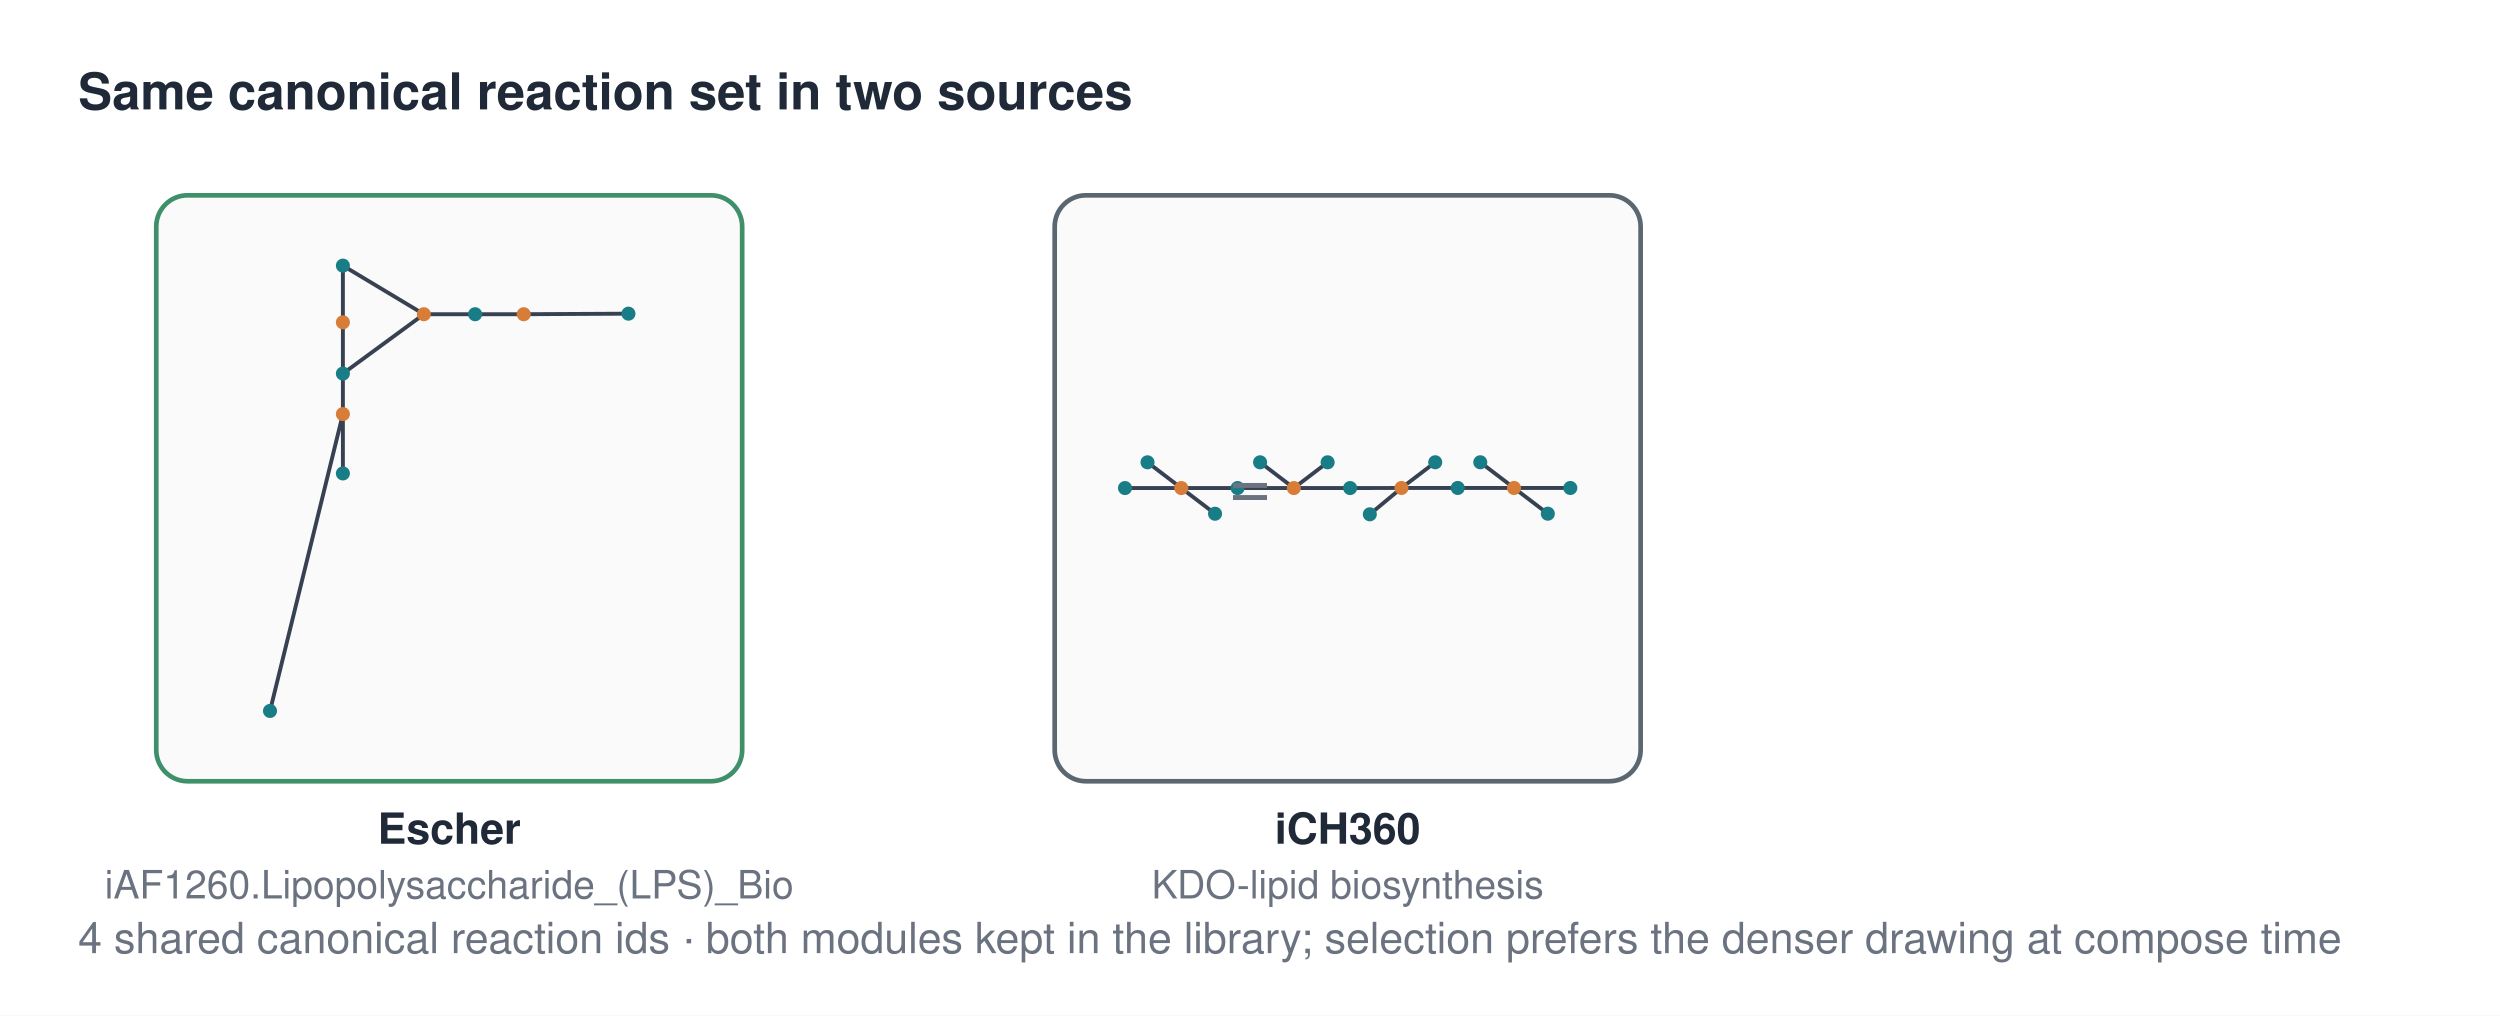
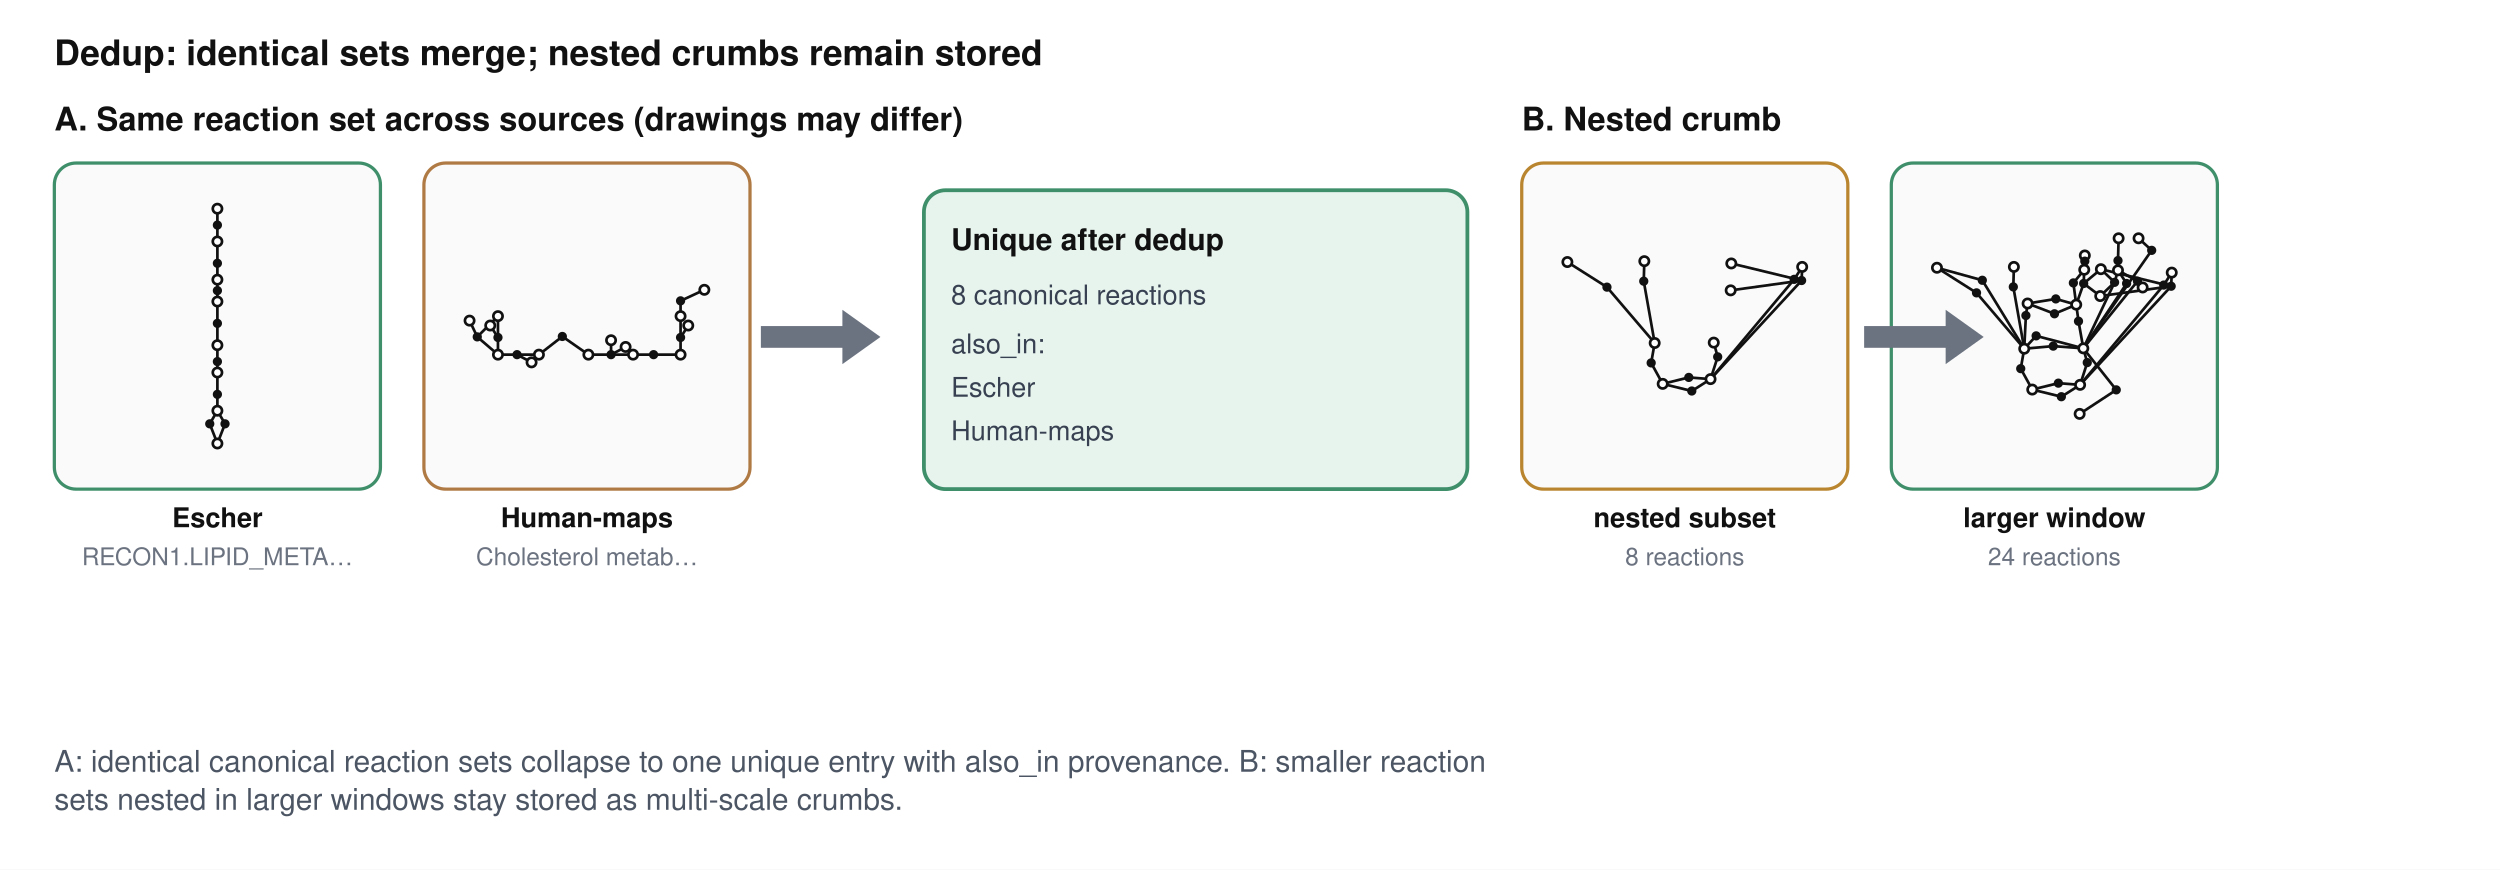
- <svg xmlns="http://www.w3.org/2000/svg" viewBox="0 0 640 260" width="640" height="260" font-family="-apple-system,Segoe UI,Helvetica,Arial,sans-serif">
-   <rect width="640" height="260" fill="#fff" />
-   <text x="20" y="28" font-size="13" font-weight="700" fill="#1f2937">Same canonical reaction set in two sources</text>
-   <rect x="40" y="50" width="150" height="150" rx="8" fill="#fafafa" stroke="#3f8f6b" stroke-width="1.2" />
-   <line x1="134.07" y1="80.44" x2="121.63" y2="80.44" stroke="#374151" stroke-width="1.0" stroke-linecap="round" />
-   <line x1="134.07" y1="80.44" x2="160.88" y2="80.30" stroke="#374151" stroke-width="1.0" stroke-linecap="round" />
-   <line x1="108.51" y1="80.44" x2="121.63" y2="80.44" stroke="#374151" stroke-width="1.0" stroke-linecap="round" />
-   <line x1="108.51" y1="80.44" x2="87.78" y2="95.64" stroke="#374151" stroke-width="1.0" stroke-linecap="round" />
-   <line x1="108.51" y1="80.44" x2="87.78" y2="68.00" stroke="#374151" stroke-width="1.0" stroke-linecap="round" />
-   <line x1="87.78" y1="82.51" x2="87.78" y2="95.64" stroke="#374151" stroke-width="1.0" stroke-linecap="round" />
-   <line x1="87.78" y1="82.51" x2="87.78" y2="68.00" stroke="#374151" stroke-width="1.0" stroke-linecap="round" />
-   <line x1="87.78" y1="106.00" x2="87.78" y2="121.20" stroke="#374151" stroke-width="1.0" stroke-linecap="round" />
-   <line x1="87.78" y1="106.00" x2="87.78" y2="95.64" stroke="#374151" stroke-width="1.0" stroke-linecap="round" />
-   <line x1="87.78" y1="106.00" x2="69.12" y2="182.00" stroke="#374151" stroke-width="1.0" stroke-linecap="round" />
-   <circle cx="121.63" cy="80.44" r="1.8" fill="#197d87" />
-   <circle cx="160.88" cy="80.30" r="1.8" fill="#197d87" />
-   <circle cx="69.12" cy="182.00" r="1.8" fill="#197d87" />
-   <circle cx="87.78" cy="68.00" r="1.8" fill="#197d87" />
-   <circle cx="87.78" cy="95.64" r="1.8" fill="#197d87" />
-   <circle cx="87.78" cy="121.20" r="1.8" fill="#197d87" />
-   <circle cx="134.07" cy="80.44" r="1.8" fill="#d77d38" />
-   <circle cx="108.51" cy="80.44" r="1.8" fill="#d77d38" />
-   <circle cx="87.78" cy="82.51" r="1.8" fill="#d77d38" />
-   <circle cx="87.78" cy="106.00" r="1.8" fill="#d77d38" />
-   <text x="115.0" y="216" text-anchor="middle" font-size="11" font-weight="600" fill="#1f2937">Escher</text>
-   <text x="115.0" y="230" text-anchor="middle" font-size="10" fill="#6b7280">iAF1260.Lipopolysaccharide_(LPS)_Bio</text>
-   <rect x="270" y="50" width="150" height="150" rx="8" fill="#fafafa" stroke="#5a6670" stroke-width="1.2" />
-   <line x1="331.22" y1="124.94" x2="316.82" y2="124.94" stroke="#374151" stroke-width="1.0" stroke-linecap="round" />
-   <line x1="331.22" y1="124.94" x2="345.63" y2="124.94" stroke="#374151" stroke-width="1.0" stroke-linecap="round" />
-   <line x1="331.22" y1="124.94" x2="339.87" y2="118.35" stroke="#374151" stroke-width="1.0" stroke-linecap="round" />
-   <line x1="331.22" y1="124.94" x2="322.58" y2="118.35" stroke="#374151" stroke-width="1.0" stroke-linecap="round" />
-   <line x1="302.41" y1="124.94" x2="316.82" y2="124.94" stroke="#374151" stroke-width="1.0" stroke-linecap="round" />
-   <line x1="302.41" y1="124.94" x2="311.05" y2="131.52" stroke="#374151" stroke-width="1.0" stroke-linecap="round" />
-   <line x1="302.41" y1="124.94" x2="293.76" y2="118.35" stroke="#374151" stroke-width="1.0" stroke-linecap="round" />
-   <line x1="302.41" y1="124.94" x2="288.00" y2="124.94" stroke="#374151" stroke-width="1.0" stroke-linecap="round" />
-   <line x1="387.59" y1="124.92" x2="396.24" y2="131.51" stroke="#374151" stroke-width="1.0" stroke-linecap="round" />
-   <line x1="387.59" y1="124.92" x2="378.95" y2="118.34" stroke="#374151" stroke-width="1.0" stroke-linecap="round" />
-   <line x1="387.59" y1="124.92" x2="373.18" y2="124.92" stroke="#374151" stroke-width="1.0" stroke-linecap="round" />
-   <line x1="387.59" y1="124.92" x2="402.00" y2="124.92" stroke="#374151" stroke-width="1.0" stroke-linecap="round" />
-   <line x1="358.78" y1="124.92" x2="345.63" y2="124.94" stroke="#374151" stroke-width="1.0" stroke-linecap="round" />
-   <line x1="358.78" y1="124.92" x2="350.67" y2="131.66" stroke="#374151" stroke-width="1.0" stroke-linecap="round" />
-   <line x1="358.78" y1="124.92" x2="367.42" y2="118.34" stroke="#374151" stroke-width="1.0" stroke-linecap="round" />
-   <line x1="358.78" y1="124.92" x2="373.18" y2="124.92" stroke="#374151" stroke-width="1.0" stroke-linecap="round" />
-   <circle cx="316.82" cy="124.94" r="1.8" fill="#197d87" />
-   <circle cx="339.87" cy="118.35" r="1.8" fill="#197d87" />
-   <circle cx="293.76" cy="118.35" r="1.8" fill="#197d87" />
-   <circle cx="311.05" cy="131.52" r="1.8" fill="#197d87" />
-   <circle cx="288.00" cy="124.94" r="1.8" fill="#197d87" />
-   <circle cx="402.00" cy="124.92" r="1.8" fill="#197d87" />
-   <circle cx="396.24" cy="131.51" r="1.8" fill="#197d87" />
-   <circle cx="378.95" cy="118.34" r="1.8" fill="#197d87" />
-   <circle cx="373.18" cy="124.92" r="1.8" fill="#197d87" />
-   <circle cx="345.63" cy="124.94" r="1.8" fill="#197d87" />
-   <circle cx="350.67" cy="131.66" r="1.8" fill="#197d87" />
-   <circle cx="367.42" cy="118.34" r="1.8" fill="#197d87" />
-   <circle cx="322.58" cy="118.35" r="1.8" fill="#197d87" />
-   <circle cx="331.22" cy="124.94" r="1.8" fill="#d77d38" />
-   <circle cx="302.41" cy="124.94" r="1.8" fill="#d77d38" />
-   <circle cx="387.59" cy="124.92" r="1.8" fill="#d77d38" />
-   <circle cx="358.78" cy="124.92" r="1.8" fill="#d77d38" />
-   <text x="345.0" y="216" text-anchor="middle" font-size="11" font-weight="600" fill="#1f2937">iCH360</text>
-   <text x="345.0" y="230" text-anchor="middle" font-size="10" fill="#6b7280">KDO-lipid biosynthesis</text>
-   <text x="320" y="130" text-anchor="middle" font-size="18" fill="#6b7280">=</text>
-   <text x="20" y="244" font-size="11" fill="#6b7280">4 shared canonical reaction ids · both modules kept in the library; selection prefers the denser drawing at compose time</text>
+ <svg xmlns="http://www.w3.org/2000/svg" viewBox="0 0 920 320" width="920" height="320" font-family="-apple-system,Segoe UI,Helvetica,Arial,sans-serif">
+   <rect width="920" height="320" fill="#fff" />
+   <text x="20" y="24" font-size="13" font-weight="700" fill="#111">Dedup: identical sets merge; nested crumbs remain stored</text>
+   <text x="20" y="48" font-size="12" font-weight="600" fill="#111">A. Same reaction set across sources (drawings may differ)</text>
+   <rect x="20" y="60" width="120" height="120" rx="8" fill="#fafafa" stroke="#3f8f6b" stroke-width="1.2" />
+   <line x1="80.00" y1="145.12" x2="80.00" y2="137.08" stroke="#111" stroke-width="1.0" stroke-linecap="round" />
+   <line x1="80.00" y1="145.12" x2="80.00" y2="151.14" stroke="#111" stroke-width="1.0" stroke-linecap="round" />
+   <line x1="80.00" y1="96.89" x2="80.00" y2="102.92" stroke="#111" stroke-width="1.0" stroke-linecap="round" />
+   <line x1="80.00" y1="96.89" x2="80.00" y2="88.86" stroke="#111" stroke-width="1.0" stroke-linecap="round" />
+   <line x1="80.00" y1="133.06" x2="80.00" y2="127.03" stroke="#111" stroke-width="1.0" stroke-linecap="round" />
+   <line x1="80.00" y1="133.06" x2="80.00" y2="137.08" stroke="#111" stroke-width="1.0" stroke-linecap="round" />
+   <line x1="77.19" y1="155.97" x2="80.00" y2="163.20" stroke="#111" stroke-width="1.0" stroke-linecap="round" />
+   <line x1="77.19" y1="155.97" x2="80.00" y2="151.14" stroke="#111" stroke-width="1.0" stroke-linecap="round" />
+   <line x1="80.00" y1="119.00" x2="80.00" y2="127.03" stroke="#111" stroke-width="1.0" stroke-linecap="round" />
+   <line x1="80.00" y1="119.00" x2="80.00" y2="110.96" stroke="#111" stroke-width="1.0" stroke-linecap="round" />
+   <line x1="80.00" y1="106.94" x2="80.00" y2="110.96" stroke="#111" stroke-width="1.0" stroke-linecap="round" />
+   <line x1="80.00" y1="106.94" x2="80.00" y2="102.92" stroke="#111" stroke-width="1.0" stroke-linecap="round" />
+   <line x1="80.00" y1="82.83" x2="80.00" y2="76.80" stroke="#111" stroke-width="1.0" stroke-linecap="round" />
+   <line x1="80.00" y1="82.83" x2="80.00" y2="88.86" stroke="#111" stroke-width="1.0" stroke-linecap="round" />
+   <line x1="82.81" y1="155.97" x2="80.00" y2="163.20" stroke="#111" stroke-width="1.0" stroke-linecap="round" />
+   <line x1="82.81" y1="155.97" x2="80.00" y2="151.14" stroke="#111" stroke-width="1.0" stroke-linecap="round" />
+   <circle cx="80.00" cy="151.14" r="1.7" fill="#ffffff" stroke="#111111" stroke-width="1.0" />
+   <circle cx="80.00" cy="127.03" r="1.7" fill="#ffffff" stroke="#111111" stroke-width="1.0" />
+   <circle cx="80.00" cy="102.92" r="1.7" fill="#ffffff" stroke="#111111" stroke-width="1.0" />
+   <circle cx="80.00" cy="137.08" r="1.7" fill="#ffffff" stroke="#111111" stroke-width="1.0" />
+   <circle cx="80.00" cy="76.80" r="1.7" fill="#ffffff" stroke="#111111" stroke-width="1.0" />
+   <circle cx="80.00" cy="163.20" r="1.7" fill="#ffffff" stroke="#111111" stroke-width="1.0" />
+   <circle cx="80.00" cy="110.96" r="1.7" fill="#ffffff" stroke="#111111" stroke-width="1.0" />
+   <circle cx="80.00" cy="88.86" r="1.7" fill="#ffffff" stroke="#111111" stroke-width="1.0" />
+   <circle cx="80.00" cy="145.12" r="1.7" fill="#111111" />
+   <circle cx="80.00" cy="96.89" r="1.7" fill="#111111" />
+   <circle cx="80.00" cy="133.06" r="1.7" fill="#111111" />
+   <circle cx="77.19" cy="155.97" r="1.7" fill="#111111" />
+   <circle cx="80.00" cy="119.00" r="1.7" fill="#111111" />
+   <circle cx="80.00" cy="106.94" r="1.7" fill="#111111" />
+   <circle cx="80.00" cy="82.83" r="1.7" fill="#111111" />
+   <circle cx="82.81" cy="155.97" r="1.7" fill="#111111" />
+   <text x="80.0" y="194" text-anchor="middle" font-size="10" font-weight="600" fill="#111">Escher</text>
+   <text x="80.0" y="208" text-anchor="middle" font-size="9" fill="#6b7280">RECON1.LIPID_META…</text>
+   <rect x="156" y="60" width="120" height="120" rx="8" fill="#fafafa" stroke="#b07a45" stroke-width="1.2" />
+   <line x1="250.45" y1="110.71" x2="259.20" y2="106.65" stroke="#111" stroke-width="1.0" stroke-linecap="round" />
+   <line x1="250.45" y1="110.71" x2="250.45" y2="116.34" stroke="#111" stroke-width="1.0" stroke-linecap="round" />
+   <line x1="240.52" y1="130.51" x2="250.45" y2="130.51" stroke="#111" stroke-width="1.0" stroke-linecap="round" />
+   <line x1="240.52" y1="130.51" x2="232.97" y2="130.51" stroke="#111" stroke-width="1.0" stroke-linecap="round" />
+   <line x1="183.25" y1="124.19" x2="183.25" y2="116.34" stroke="#111" stroke-width="1.0" stroke-linecap="round" />
+   <line x1="183.25" y1="124.19" x2="180.41" y2="119.79" stroke="#111" stroke-width="1.0" stroke-linecap="round" />
+   <line x1="183.25" y1="124.19" x2="183.25" y2="130.51" stroke="#111" stroke-width="1.0" stroke-linecap="round" />
+   <line x1="206.94" y1="123.82" x2="198.32" y2="130.51" stroke="#111" stroke-width="1.0" stroke-linecap="round" />
+   <line x1="206.94" y1="123.82" x2="216.53" y2="130.51" stroke="#111" stroke-width="1.0" stroke-linecap="round" />
+   <line x1="250.45" y1="124.19" x2="253.28" y2="119.79" stroke="#111" stroke-width="1.0" stroke-linecap="round" />
+   <line x1="250.45" y1="124.19" x2="250.45" y2="130.51" stroke="#111" stroke-width="1.0" stroke-linecap="round" />
+   <line x1="250.45" y1="124.19" x2="250.45" y2="116.34" stroke="#111" stroke-width="1.0" stroke-linecap="round" />
+   <line x1="175.63" y1="123.97" x2="183.25" y2="116.34" stroke="#111" stroke-width="1.0" stroke-linecap="round" />
+   <line x1="175.63" y1="123.97" x2="183.25" y2="130.51" stroke="#111" stroke-width="1.0" stroke-linecap="round" />
+   <line x1="175.63" y1="123.97" x2="172.80" y2="117.99" stroke="#111" stroke-width="1.0" stroke-linecap="round" />
+   <line x1="190.27" y1="130.51" x2="198.32" y2="130.51" stroke="#111" stroke-width="1.0" stroke-linecap="round" />
+   <line x1="190.27" y1="130.51" x2="195.62" y2="133.35" stroke="#111" stroke-width="1.0" stroke-linecap="round" />
+   <line x1="190.27" y1="130.51" x2="183.25" y2="130.51" stroke="#111" stroke-width="1.0" stroke-linecap="round" />
+   <line x1="224.87" y1="130.51" x2="224.87" y2="125.21" stroke="#111" stroke-width="1.0" stroke-linecap="round" />
+   <line x1="224.87" y1="130.51" x2="216.53" y2="130.51" stroke="#111" stroke-width="1.0" stroke-linecap="round" />
+   <line x1="224.87" y1="130.51" x2="232.97" y2="130.51" stroke="#111" stroke-width="1.0" stroke-linecap="round" />
+   <line x1="224.87" y1="130.51" x2="230.22" y2="127.68" stroke="#111" stroke-width="1.0" stroke-linecap="round" />
+   <circle cx="216.53" cy="130.51" r="1.7" fill="#ffffff" stroke="#111111" stroke-width="1.0" />
+   <circle cx="198.32" cy="130.51" r="1.7" fill="#ffffff" stroke="#111111" stroke-width="1.0" />
+   <circle cx="253.28" cy="119.79" r="1.7" fill="#ffffff" stroke="#111111" stroke-width="1.0" />
+   <circle cx="172.80" cy="117.99" r="1.7" fill="#ffffff" stroke="#111111" stroke-width="1.0" />
+   <circle cx="195.62" cy="133.35" r="1.7" fill="#ffffff" stroke="#111111" stroke-width="1.0" />
+   <circle cx="230.22" cy="127.68" r="1.7" fill="#ffffff" stroke="#111111" stroke-width="1.0" />
+   <circle cx="224.87" cy="125.21" r="1.7" fill="#ffffff" stroke="#111111" stroke-width="1.0" />
+   <circle cx="259.20" cy="106.65" r="1.7" fill="#ffffff" stroke="#111111" stroke-width="1.0" />
+   <circle cx="250.45" cy="116.34" r="1.7" fill="#ffffff" stroke="#111111" stroke-width="1.0" />
+   <circle cx="250.45" cy="130.51" r="1.7" fill="#ffffff" stroke="#111111" stroke-width="1.0" />
+   <circle cx="232.97" cy="130.51" r="1.7" fill="#ffffff" stroke="#111111" stroke-width="1.0" />
+   <circle cx="183.25" cy="116.34" r="1.7" fill="#ffffff" stroke="#111111" stroke-width="1.0" />
+   <circle cx="183.25" cy="130.51" r="1.7" fill="#ffffff" stroke="#111111" stroke-width="1.0" />
+   <circle cx="180.41" cy="119.79" r="1.7" fill="#ffffff" stroke="#111111" stroke-width="1.0" />
+   <circle cx="250.45" cy="110.71" r="1.7" fill="#111111" />
+   <circle cx="240.52" cy="130.51" r="1.7" fill="#111111" />
+   <circle cx="183.25" cy="124.19" r="1.7" fill="#111111" />
+   <circle cx="206.94" cy="123.82" r="1.7" fill="#111111" />
+   <circle cx="250.45" cy="124.19" r="1.7" fill="#111111" />
+   <circle cx="175.63" cy="123.97" r="1.7" fill="#111111" />
+   <circle cx="190.27" cy="130.51" r="1.7" fill="#111111" />
+   <circle cx="224.87" cy="130.51" r="1.7" fill="#111111" />
+   <text x="216.0" y="194" text-anchor="middle" font-size="10" font-weight="600" fill="#111">Human-maps</text>
+   <text x="216.0" y="208" text-anchor="middle" font-size="9" fill="#6b7280">Cholesterol metab…</text>
+   <path d="M280 120 L310 120 L310 114 L324 124 L310 134 L310 128 L280 128 Z" fill="#6b7280" />
+   <rect x="340" y="70" width="200" height="110" rx="8" fill="#e7f4ee" stroke="#3f8f6b" stroke-width="1.4" />
+   <text x="350" y="92" font-size="11" font-weight="700" fill="#111">Unique after dedup</text>
+   <text x="350" y="112" font-size="10" fill="#374151">8 canonical reactions</text>
+   <text x="350" y="130" font-size="10" fill="#374151">also_in:</text>
+   <text x="350" y="146" font-size="10" fill="#374151">Escher</text>
+   <text x="350" y="162" font-size="10" fill="#374151">Human-maps</text>
+   <text x="560" y="48" font-size="12" font-weight="600" fill="#111">B. Nested crumb</text>
+   <rect x="560" y="60" width="120" height="120" rx="8" fill="#fafafa" stroke="#b9852f" stroke-width="1.2" />
+   <line x1="604.90" y1="103.48" x2="608.92" y2="126.23" stroke="#111" stroke-width="1.0" stroke-linecap="round" />
+   <line x1="604.90" y1="103.48" x2="605.11" y2="96.11" stroke="#111" stroke-width="1.0" stroke-linecap="round" />
+   <line x1="591.36" y1="105.67" x2="608.92" y2="126.23" stroke="#111" stroke-width="1.0" stroke-linecap="round" />
+   <line x1="591.36" y1="105.67" x2="576.80" y2="96.43" stroke="#111" stroke-width="1.0" stroke-linecap="round" />
+   <line x1="662.99" y1="103.23" x2="637.12" y2="96.95" stroke="#111" stroke-width="1.0" stroke-linecap="round" />
+   <line x1="662.99" y1="103.23" x2="636.89" y2="106.85" stroke="#111" stroke-width="1.0" stroke-linecap="round" />
+   <line x1="662.99" y1="103.23" x2="663.20" y2="98.22" stroke="#111" stroke-width="1.0" stroke-linecap="round" />
+   <line x1="662.99" y1="103.23" x2="629.48" y2="139.51" stroke="#111" stroke-width="1.0" stroke-linecap="round" />
+   <line x1="622.58" y1="143.89" x2="611.87" y2="141.26" stroke="#111" stroke-width="1.0" stroke-linecap="round" />
+   <line x1="622.58" y1="143.89" x2="629.48" y2="139.51" stroke="#111" stroke-width="1.0" stroke-linecap="round" />
+   <line x1="632.11" y1="131.32" x2="630.66" y2="126.08" stroke="#111" stroke-width="1.0" stroke-linecap="round" />
+   <line x1="632.11" y1="131.32" x2="629.48" y2="139.51" stroke="#111" stroke-width="1.0" stroke-linecap="round" />
+   <line x1="607.63" y1="133.55" x2="608.92" y2="126.23" stroke="#111" stroke-width="1.0" stroke-linecap="round" />
+   <line x1="607.63" y1="133.55" x2="611.87" y2="141.26" stroke="#111" stroke-width="1.0" stroke-linecap="round" />
+   <line x1="621.48" y1="138.89" x2="611.87" y2="141.26" stroke="#111" stroke-width="1.0" stroke-linecap="round" />
+   <line x1="621.48" y1="138.89" x2="629.48" y2="139.51" stroke="#111" stroke-width="1.0" stroke-linecap="round" />
+   <line x1="660.25" y1="102.80" x2="663.20" y2="98.22" stroke="#111" stroke-width="1.0" stroke-linecap="round" />
+   <line x1="660.25" y1="102.80" x2="629.48" y2="139.51" stroke="#111" stroke-width="1.0" stroke-linecap="round" />
+   <circle cx="605.11" cy="96.11" r="1.7" fill="#ffffff" stroke="#111111" stroke-width="1.0" />
+   <circle cx="608.92" cy="126.23" r="1.7" fill="#ffffff" stroke="#111111" stroke-width="1.0" />
+   <circle cx="630.66" cy="126.08" r="1.7" fill="#ffffff" stroke="#111111" stroke-width="1.0" />
+   <circle cx="576.80" cy="96.43" r="1.7" fill="#ffffff" stroke="#111111" stroke-width="1.0" />
+   <circle cx="636.89" cy="106.85" r="1.7" fill="#ffffff" stroke="#111111" stroke-width="1.0" />
+   <circle cx="629.48" cy="139.51" r="1.7" fill="#ffffff" stroke="#111111" stroke-width="1.0" />
+   <circle cx="663.20" cy="98.22" r="1.7" fill="#ffffff" stroke="#111111" stroke-width="1.0" />
+   <circle cx="637.12" cy="96.95" r="1.7" fill="#ffffff" stroke="#111111" stroke-width="1.0" />
+   <circle cx="611.87" cy="141.26" r="1.7" fill="#ffffff" stroke="#111111" stroke-width="1.0" />
+   <circle cx="604.90" cy="103.48" r="1.7" fill="#111111" />
+   <circle cx="591.36" cy="105.67" r="1.7" fill="#111111" />
+   <circle cx="662.99" cy="103.23" r="1.7" fill="#111111" />
+   <circle cx="622.58" cy="143.89" r="1.7" fill="#111111" />
+   <circle cx="632.11" cy="131.32" r="1.7" fill="#111111" />
+   <circle cx="607.63" cy="133.55" r="1.7" fill="#111111" />
+   <circle cx="621.48" cy="138.89" r="1.7" fill="#111111" />
+   <circle cx="660.25" cy="102.80" r="1.7" fill="#111111" />
+   <text x="620.0" y="194" text-anchor="middle" font-size="10" font-weight="600" fill="#111">nested subset</text>
+   <text x="620.0" y="208" text-anchor="middle" font-size="9" fill="#6b7280">8 reactions</text>
+   <rect x="696" y="60" width="120" height="120" rx="8" fill="#fafafa" stroke="#3f8f6b" stroke-width="1.2" />
+   <line x1="740.90" y1="105.58" x2="744.92" y2="128.33" stroke="#111" stroke-width="1.0" stroke-linecap="round" />
+   <line x1="740.90" y1="105.58" x2="741.11" y2="98.22" stroke="#111" stroke-width="1.0" stroke-linecap="round" />
+   <line x1="756.54" y1="110.00" x2="746.16" y2="111.69" stroke="#111" stroke-width="1.0" stroke-linecap="round" />
+   <line x1="756.54" y1="110.00" x2="764.05" y2="112.11" stroke="#111" stroke-width="1.0" stroke-linecap="round" />
+   <line x1="782.59" y1="104.32" x2="779.42" y2="99.48" stroke="#111" stroke-width="1.0" stroke-linecap="round" />
+   <line x1="782.59" y1="104.32" x2="766.66" y2="128.19" stroke="#111" stroke-width="1.0" stroke-linecap="round" />
+   <line x1="727.36" y1="107.77" x2="744.92" y2="128.33" stroke="#111" stroke-width="1.0" stroke-linecap="round" />
+   <line x1="727.36" y1="107.77" x2="712.80" y2="98.53" stroke="#111" stroke-width="1.0" stroke-linecap="round" />
+   <line x1="798.99" y1="105.33" x2="773.12" y2="99.06" stroke="#111" stroke-width="1.0" stroke-linecap="round" />
+   <line x1="798.99" y1="105.33" x2="772.89" y2="108.95" stroke="#111" stroke-width="1.0" stroke-linecap="round" />
+   <line x1="798.99" y1="105.33" x2="799.20" y2="100.32" stroke="#111" stroke-width="1.0" stroke-linecap="round" />
+   <line x1="798.99" y1="105.33" x2="765.48" y2="141.62" stroke="#111" stroke-width="1.0" stroke-linecap="round" />
+   <line x1="786.59" y1="103.48" x2="779.42" y2="99.48" stroke="#111" stroke-width="1.0" stroke-linecap="round" />
+   <line x1="786.59" y1="103.48" x2="766.66" y2="128.19" stroke="#111" stroke-width="1.0" stroke-linecap="round" />
+   <line x1="786.59" y1="103.48" x2="788.49" y2="105.79" stroke="#111" stroke-width="1.0" stroke-linecap="round" />
+   <line x1="763.00" y1="104.11" x2="767.00" y2="99.27" stroke="#111" stroke-width="1.0" stroke-linecap="round" />
+   <line x1="763.00" y1="104.11" x2="764.05" y2="112.11" stroke="#111" stroke-width="1.0" stroke-linecap="round" />
+   <line x1="758.58" y1="145.99" x2="747.87" y2="143.36" stroke="#111" stroke-width="1.0" stroke-linecap="round" />
+   <line x1="758.58" y1="145.99" x2="765.48" y2="141.62" stroke="#111" stroke-width="1.0" stroke-linecap="round" />
+   <line x1="768.11" y1="133.43" x2="766.66" y2="128.19" stroke="#111" stroke-width="1.0" stroke-linecap="round" />
+   <line x1="768.11" y1="133.43" x2="765.48" y2="141.62" stroke="#111" stroke-width="1.0" stroke-linecap="round" />
+   <line x1="779.42" y1="95.90" x2="779.65" y2="87.69" stroke="#111" stroke-width="1.0" stroke-linecap="round" />
+   <line x1="779.42" y1="95.90" x2="779.42" y2="99.48" stroke="#111" stroke-width="1.0" stroke-linecap="round" />
+   <line x1="755.59" y1="127.37" x2="744.92" y2="128.33" stroke="#111" stroke-width="1.0" stroke-linecap="round" />
+   <line x1="755.59" y1="127.37" x2="766.66" y2="128.19" stroke="#111" stroke-width="1.0" stroke-linecap="round" />
+   <line x1="791.82" y1="92.13" x2="786.99" y2="87.69" stroke="#111" stroke-width="1.0" stroke-linecap="round" />
+   <line x1="791.82" y1="92.13" x2="766.66" y2="128.19" stroke="#111" stroke-width="1.0" stroke-linecap="round" />
+   <line x1="743.63" y1="135.66" x2="744.92" y2="128.33" stroke="#111" stroke-width="1.0" stroke-linecap="round" />
+   <line x1="743.63" y1="135.66" x2="747.87" y2="143.36" stroke="#111" stroke-width="1.0" stroke-linecap="round" />
+   <line x1="766.79" y1="104.32" x2="773.12" y2="99.06" stroke="#111" stroke-width="1.0" stroke-linecap="round" />
+   <line x1="766.79" y1="104.32" x2="772.89" y2="108.95" stroke="#111" stroke-width="1.0" stroke-linecap="round" />
+   <line x1="766.79" y1="104.32" x2="767.00" y2="99.27" stroke="#111" stroke-width="1.0" stroke-linecap="round" />
+   <line x1="766.79" y1="104.32" x2="764.05" y2="112.11" stroke="#111" stroke-width="1.0" stroke-linecap="round" />
+   <line x1="729.49" y1="103.14" x2="744.92" y2="128.33" stroke="#111" stroke-width="1.0" stroke-linecap="round" />
+   <line x1="729.49" y1="103.14" x2="712.80" y2="98.53" stroke="#111" stroke-width="1.0" stroke-linecap="round" />
+   <line x1="745.53" y1="116.11" x2="744.92" y2="128.33" stroke="#111" stroke-width="1.0" stroke-linecap="round" />
+   <line x1="745.53" y1="116.11" x2="746.16" y2="111.69" stroke="#111" stroke-width="1.0" stroke-linecap="round" />
+   <line x1="778.17" y1="103.90" x2="779.42" y2="99.48" stroke="#111" stroke-width="1.0" stroke-linecap="round" />
+   <line x1="778.17" y1="103.90" x2="766.66" y2="128.19" stroke="#111" stroke-width="1.0" stroke-linecap="round" />
+   <line x1="778.17" y1="103.90" x2="773.12" y2="99.06" stroke="#111" stroke-width="1.0" stroke-linecap="round" />
+   <line x1="778.17" y1="103.90" x2="772.89" y2="108.95" stroke="#111" stroke-width="1.0" stroke-linecap="round" />
+   <line x1="749.30" y1="123.60" x2="744.92" y2="128.33" stroke="#111" stroke-width="1.0" stroke-linecap="round" />
+   <line x1="749.30" y1="123.60" x2="766.66" y2="128.19" stroke="#111" stroke-width="1.0" stroke-linecap="round" />
+   <line x1="756.05" y1="115.47" x2="764.05" y2="112.11" stroke="#111" stroke-width="1.0" stroke-linecap="round" />
+   <line x1="756.05" y1="115.47" x2="746.16" y2="111.69" stroke="#111" stroke-width="1.0" stroke-linecap="round" />
+   <line x1="778.78" y1="143.47" x2="766.66" y2="128.19" stroke="#111" stroke-width="1.0" stroke-linecap="round" />
+   <line x1="778.78" y1="143.47" x2="765.31" y2="152.31" stroke="#111" stroke-width="1.0" stroke-linecap="round" />
+   <line x1="757.48" y1="141.00" x2="747.87" y2="143.36" stroke="#111" stroke-width="1.0" stroke-linecap="round" />
+   <line x1="757.48" y1="141.00" x2="765.48" y2="141.62" stroke="#111" stroke-width="1.0" stroke-linecap="round" />
+   <line x1="796.25" y1="104.91" x2="799.20" y2="100.32" stroke="#111" stroke-width="1.0" stroke-linecap="round" />
+   <line x1="796.25" y1="104.91" x2="765.48" y2="141.62" stroke="#111" stroke-width="1.0" stroke-linecap="round" />
+   <line x1="767.21" y1="96.11" x2="767.00" y2="99.27" stroke="#111" stroke-width="1.0" stroke-linecap="round" />
+   <line x1="767.21" y1="96.11" x2="767.21" y2="94.01" stroke="#111" stroke-width="1.0" stroke-linecap="round" />
+   <line x1="764.89" y1="118.21" x2="766.66" y2="128.19" stroke="#111" stroke-width="1.0" stroke-linecap="round" />
+   <line x1="764.89" y1="118.21" x2="764.05" y2="112.11" stroke="#111" stroke-width="1.0" stroke-linecap="round" />
+   <circle cx="741.11" cy="98.22" r="1.7" fill="#ffffff" stroke="#111111" stroke-width="1.0" />
+   <circle cx="744.92" cy="128.33" r="1.7" fill="#ffffff" stroke="#111111" stroke-width="1.0" />
+   <circle cx="764.05" cy="112.11" r="1.7" fill="#ffffff" stroke="#111111" stroke-width="1.0" />
+   <circle cx="746.16" cy="111.69" r="1.7" fill="#ffffff" stroke="#111111" stroke-width="1.0" />
+   <circle cx="767.21" cy="94.01" r="1.7" fill="#ffffff" stroke="#111111" stroke-width="1.0" />
+   <circle cx="779.42" cy="99.48" r="1.7" fill="#ffffff" stroke="#111111" stroke-width="1.0" />
+   <circle cx="766.66" cy="128.19" r="1.7" fill="#ffffff" stroke="#111111" stroke-width="1.0" />
+   <circle cx="712.80" cy="98.53" r="1.7" fill="#ffffff" stroke="#111111" stroke-width="1.0" />
+   <circle cx="772.89" cy="108.95" r="1.7" fill="#ffffff" stroke="#111111" stroke-width="1.0" />
+   <circle cx="765.48" cy="141.62" r="1.7" fill="#ffffff" stroke="#111111" stroke-width="1.0" />
+   <circle cx="799.20" cy="100.32" r="1.7" fill="#ffffff" stroke="#111111" stroke-width="1.0" />
+   <circle cx="773.12" cy="99.06" r="1.7" fill="#ffffff" stroke="#111111" stroke-width="1.0" />
+   <circle cx="788.49" cy="105.79" r="1.7" fill="#ffffff" stroke="#111111" stroke-width="1.0" />
+   <circle cx="767.00" cy="99.27" r="1.7" fill="#ffffff" stroke="#111111" stroke-width="1.0" />
+   <circle cx="765.31" cy="152.31" r="1.7" fill="#ffffff" stroke="#111111" stroke-width="1.0" />
+   <circle cx="747.87" cy="143.36" r="1.7" fill="#ffffff" stroke="#111111" stroke-width="1.0" />
+   <circle cx="779.65" cy="87.69" r="1.7" fill="#ffffff" stroke="#111111" stroke-width="1.0" />
+   <circle cx="786.99" cy="87.69" r="1.7" fill="#ffffff" stroke="#111111" stroke-width="1.0" />
+   <circle cx="740.90" cy="105.58" r="1.7" fill="#111111" />
+   <circle cx="756.54" cy="110.00" r="1.7" fill="#111111" />
+   <circle cx="782.59" cy="104.32" r="1.7" fill="#111111" />
+   <circle cx="727.36" cy="107.77" r="1.7" fill="#111111" />
+   <circle cx="798.99" cy="105.33" r="1.7" fill="#111111" />
+   <circle cx="786.59" cy="103.48" r="1.7" fill="#111111" />
+   <circle cx="763.00" cy="104.11" r="1.7" fill="#111111" />
+   <circle cx="758.58" cy="145.99" r="1.7" fill="#111111" />
+   <circle cx="768.11" cy="133.43" r="1.7" fill="#111111" />
+   <circle cx="779.42" cy="95.90" r="1.7" fill="#111111" />
+   <circle cx="755.59" cy="127.37" r="1.7" fill="#111111" />
+   <circle cx="791.82" cy="92.13" r="1.7" fill="#111111" />
+   <circle cx="743.63" cy="135.66" r="1.7" fill="#111111" />
+   <circle cx="766.79" cy="104.32" r="1.7" fill="#111111" />
+   <circle cx="729.49" cy="103.14" r="1.7" fill="#111111" />
+   <circle cx="745.53" cy="116.11" r="1.7" fill="#111111" />
+   <circle cx="778.17" cy="103.90" r="1.7" fill="#111111" />
+   <circle cx="749.30" cy="123.60" r="1.7" fill="#111111" />
+   <circle cx="756.05" cy="115.47" r="1.7" fill="#111111" />
+   <circle cx="778.78" cy="143.47" r="1.7" fill="#111111" />
+   <circle cx="757.48" cy="141.00" r="1.7" fill="#111111" />
+   <circle cx="796.25" cy="104.91" r="1.7" fill="#111111" />
+   <circle cx="767.21" cy="96.11" r="1.7" fill="#111111" />
+   <circle cx="764.89" cy="118.21" r="1.7" fill="#111111" />
+   <text x="756.0" y="194" text-anchor="middle" font-size="10" font-weight="600" fill="#111">larger window</text>
+   <text x="756.0" y="208" text-anchor="middle" font-size="9" fill="#6b7280">24 reactions</text>
+   <path d="M686 120 L716 120 L716 114 L730 124 L716 134 L716 128 L686 128 Z" fill="#6b7280" />
+   <text x="20" y="284" font-size="11" fill="#4b5563">A: identical canonical reaction sets collapse to one unique entry with also_in provenance. B: smaller reaction</text>
+   <text x="20" y="298" font-size="11" fill="#4b5563">sets nested in larger windows stay stored as multi-scale crumbs.</text>
</svg>
